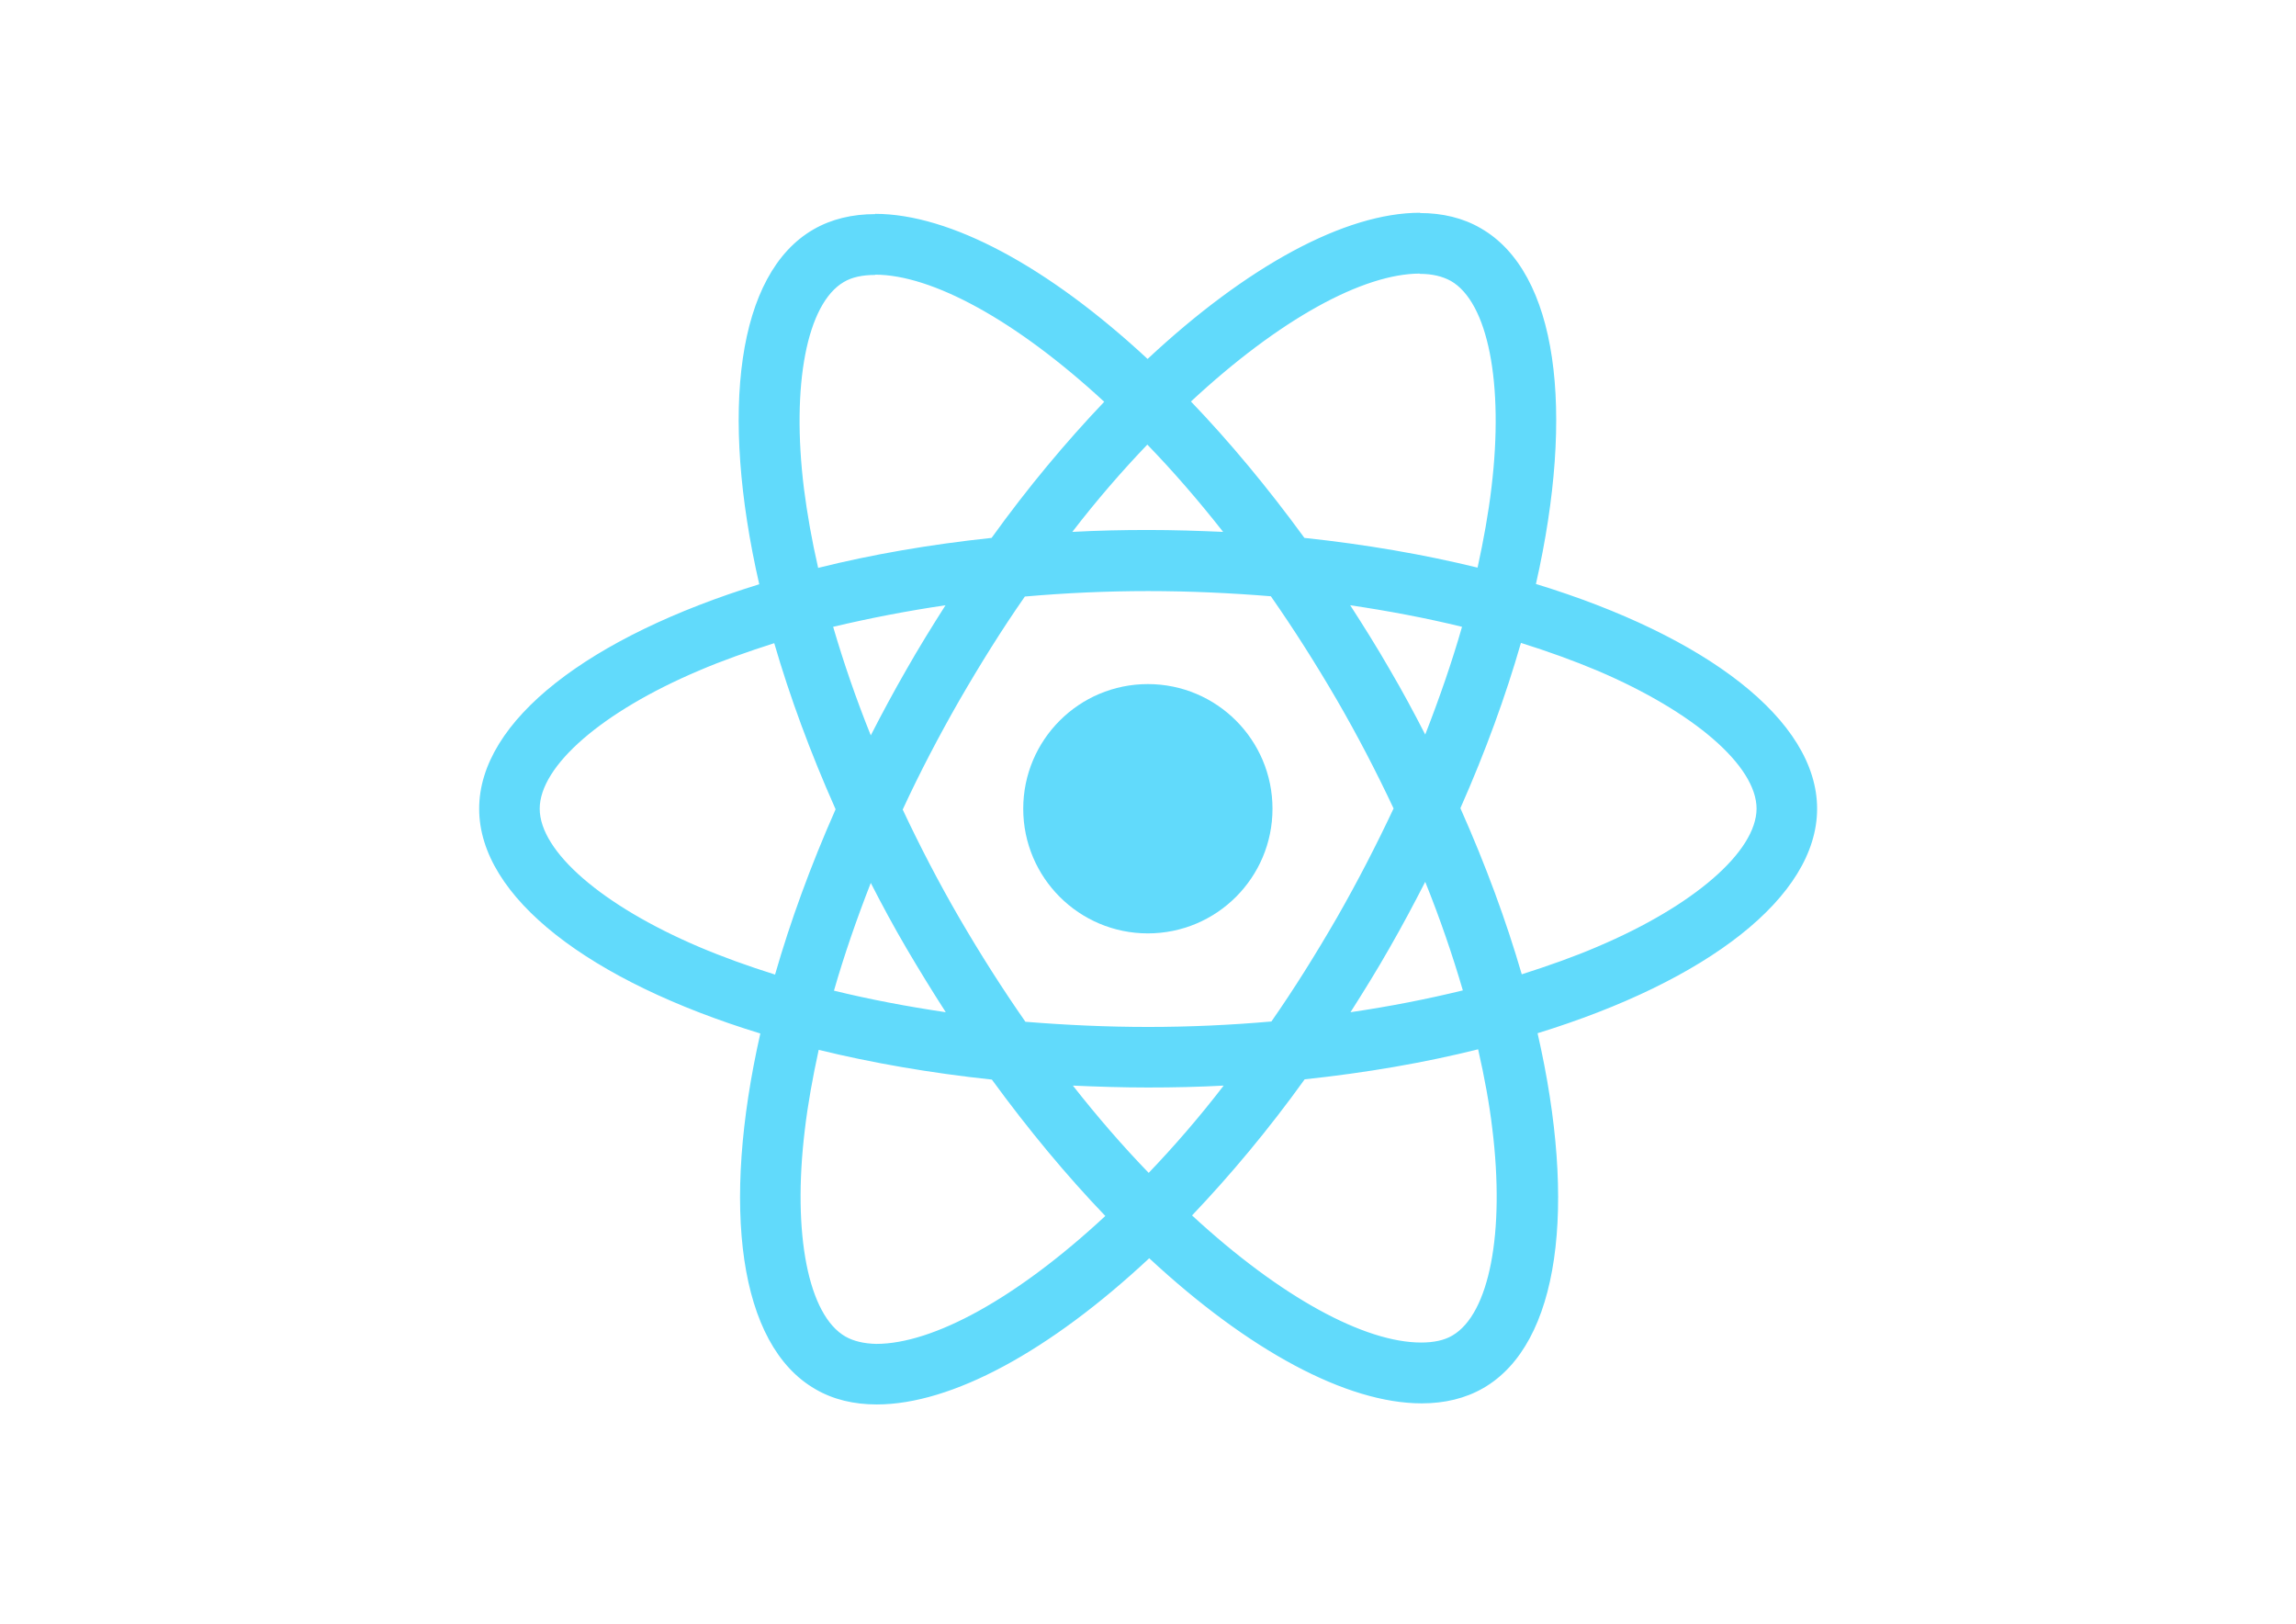
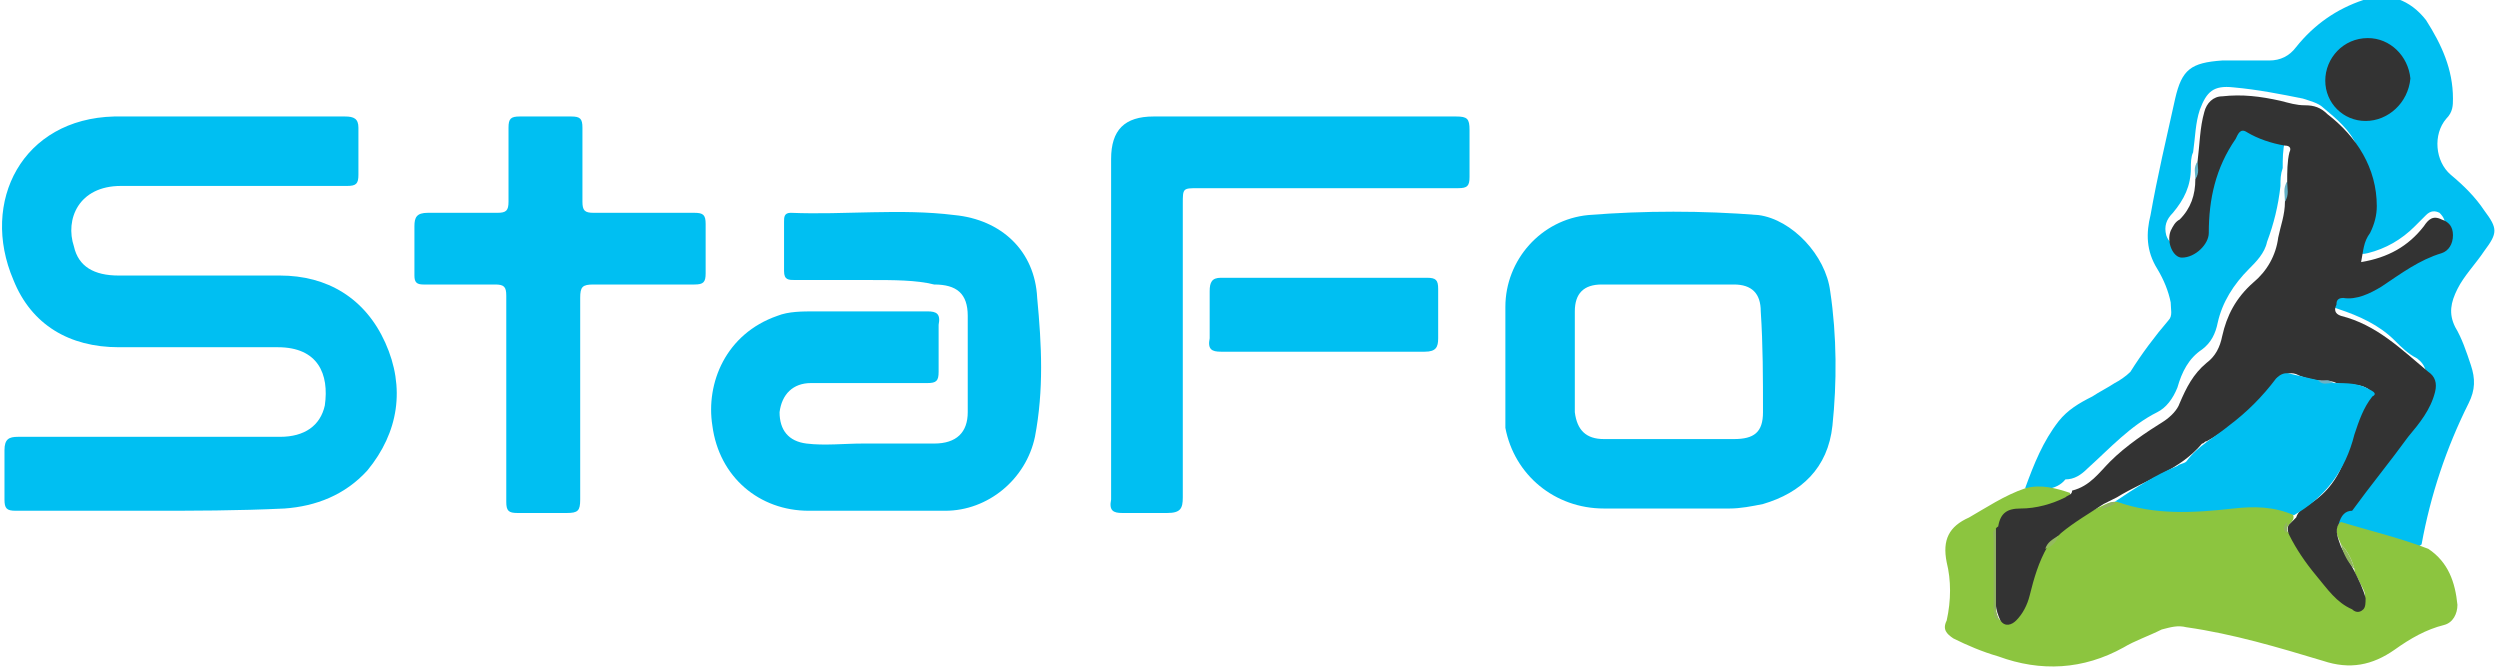
- <svg xmlns="http://www.w3.org/2000/svg" viewBox="0 0 841.9 595.3">
-   <g fill="#61DAFB">
-     <path d="M666.3 296.5c0-32.5-40.7-63.3-103.1-82.4 14.4-63.6 8-114.2-20.2-130.4-6.5-3.8-14.1-5.6-22.4-5.6v22.3c4.6 0 8.3.9 11.4 2.6 13.6 7.8 19.5 37.5 14.9 75.7-1.1 9.4-2.9 19.3-5.1 29.4-19.6-4.8-41-8.5-63.5-10.9-13.5-18.5-27.5-35.3-41.6-50 32.6-30.3 63.2-46.9 84-46.9V78c-27.5 0-63.5 19.6-99.9 53.6-36.4-33.8-72.4-53.2-99.9-53.2v22.3c20.7 0 51.4 16.5 84 46.6-14 14.7-28 31.4-41.3 49.9-22.6 2.4-44 6.1-63.6 11-2.3-10-4-19.7-5.2-29-4.7-38.2 1.1-67.9 14.6-75.8 3-1.8 6.9-2.6 11.5-2.6V78.5c-8.4 0-16 1.8-22.6 5.6-28.1 16.2-34.4 66.7-19.9 130.1-62.2 19.2-102.7 49.9-102.7 82.3 0 32.5 40.7 63.3 103.1 82.4-14.4 63.6-8 114.2 20.2 130.4 6.5 3.8 14.1 5.6 22.5 5.6 27.5 0 63.5-19.6 99.9-53.6 36.4 33.8 72.4 53.2 99.9 53.2 8.4 0 16-1.8 22.6-5.6 28.1-16.2 34.4-66.7 19.9-130.1 62-19.1 102.5-49.9 102.5-82.3zm-130.2-66.7c-3.7 12.9-8.3 26.2-13.5 39.5-4.1-8-8.4-16-13.1-24-4.6-8-9.5-15.8-14.4-23.4 14.2 2.1 27.9 4.7 41 7.9zm-45.8 106.5c-7.8 13.5-15.8 26.3-24.1 38.2-14.9 1.3-30 2-45.2 2-15.1 0-30.2-.7-45-1.9-8.3-11.9-16.4-24.6-24.2-38-7.6-13.1-14.5-26.4-20.8-39.8 6.2-13.4 13.2-26.8 20.7-39.9 7.8-13.5 15.8-26.3 24.1-38.2 14.9-1.3 30-2 45.2-2 15.1 0 30.2.7 45 1.9 8.3 11.9 16.4 24.6 24.2 38 7.6 13.1 14.5 26.4 20.8 39.8-6.3 13.4-13.2 26.8-20.7 39.9zm32.3-13c5.4 13.4 10 26.8 13.8 39.8-13.1 3.2-26.9 5.9-41.2 8 4.9-7.7 9.8-15.6 14.4-23.7 4.6-8 8.9-16.1 13-24.1zM421.2 430c-9.3-9.6-18.6-20.3-27.8-32 9 .4 18.2.7 27.5.7 9.4 0 18.7-.2 27.8-.7-9 11.7-18.3 22.4-27.5 32zm-74.4-58.9c-14.2-2.1-27.9-4.7-41-7.9 3.7-12.9 8.3-26.2 13.5-39.5 4.1 8 8.4 16 13.1 24 4.7 8 9.5 15.8 14.4 23.4zM420.7 163c9.3 9.6 18.6 20.3 27.8 32-9-.4-18.2-.7-27.5-.7-9.4 0-18.7.2-27.8.7 9-11.7 18.3-22.4 27.5-32zm-74 58.9c-4.9 7.7-9.8 15.6-14.4 23.7-4.6 8-8.9 16-13 24-5.4-13.4-10-26.8-13.8-39.8 13.1-3.1 26.9-5.8 41.2-7.9zm-90.5 125.2c-35.4-15.1-58.3-34.9-58.3-50.6 0-15.7 22.9-35.6 58.3-50.6 8.6-3.7 18-7 27.7-10.1 5.7 19.6 13.2 40 22.5 60.9-9.2 20.8-16.6 41.1-22.2 60.6-9.9-3.1-19.3-6.5-28-10.2zM310 490c-13.6-7.8-19.5-37.5-14.9-75.7 1.1-9.4 2.9-19.3 5.1-29.4 19.6 4.8 41 8.5 63.5 10.9 13.5 18.5 27.5 35.3 41.6 50-32.6 30.3-63.2 46.9-84 46.9-4.5-.1-8.3-1-11.3-2.7zm237.2-76.2c4.7 38.2-1.1 67.9-14.6 75.8-3 1.8-6.9 2.6-11.5 2.6-20.7 0-51.4-16.5-84-46.6 14-14.7 28-31.4 41.3-49.9 22.6-2.4 44-6.1 63.6-11 2.3 10.1 4.1 19.8 5.2 29.1zm38.5-66.7c-8.6 3.7-18 7-27.7 10.1-5.7-19.6-13.2-40-22.5-60.9 9.2-20.8 16.6-41.1 22.2-60.6 9.9 3.1 19.3 6.5 28.1 10.2 35.4 15.1 58.3 34.9 58.3 50.6-.1 15.7-23 35.6-58.4 50.6zM320.8 78.4z" />
-     <circle cx="420.9" cy="296.5" r="45.7" />
-     <path d="M520.5 78.1z" />
+ <svg xmlns="http://www.w3.org/2000/svg" version="1.1" id="Layer_1" x="0px" y="0px" viewBox="0 0 111.6 29.8" style="enable-background:new 0 0 111.6 29.8;" xml:space="preserve">
+   <style type="text/css">
+ 	.st0{fill:#00BFF2;}
+ 	.st1{fill:#8CC53F;}
+ 	.st2{fill:#333333;}
+ 	.st3{fill:#63B0C5;}
+ 	.st4{fill:#61B2C7;}
+ 	.st5{fill:#90B361;}
+ 	.st6{fill:#90B75C;}
+ 	.st7{fill:#94BB5E;}
+ 	.st8{fill:#91B264;}
+ 	.st9{fill:#90B65E;}
+ 	.st10{fill:#6CB2C5;}
+ </style>
+   <g>
+     <path class="st0" d="M6.7,22.8c-2,0-4,0-6,0c-0.4,0-0.5-0.1-0.5-0.5c0-0.7,0-1.4,0-2.2c0-0.5,0.2-0.6,0.6-0.6c3.9,0,7.8,0,11.7,0   c1.1,0,1.8-0.5,2-1.4c0.2-1.4-0.3-2.6-2.1-2.6c-2.4,0-4.8,0-7.1,0c-2.2,0-3.9-1-4.7-3C-0.9,9,1,5.3,5.1,5.2c3.4,0,6.9,0,10.3,0   c0.4,0,0.6,0.1,0.6,0.5c0,0.7,0,1.4,0,2.1c0,0.4-0.1,0.5-0.5,0.5c-3.4,0-6.7,0-10.1,0c-1.9,0-2.5,1.5-2.1,2.7   c0.2,0.9,0.9,1.3,2,1.3c2.4,0,4.8,0,7.2,0c2.1,0,3.8,1,4.7,3c0.9,2,0.6,4-0.8,5.7c-1,1.1-2.3,1.6-3.7,1.7   C10.6,22.8,8.6,22.8,6.7,22.8z" />
+     <path class="st0" d="M90.4,21.8c0.4-1.1,0.8-2.1,1.5-3c0.4-0.5,0.9-0.8,1.5-1.1c0.3-0.2,0.7-0.4,1-0.6c0.2-0.1,0.5-0.3,0.7-0.5   c0.5-0.8,1.1-1.6,1.7-2.3c0.2-0.2,0.1-0.5,0.1-0.8c-0.1-0.5-0.3-1-0.6-1.5c-0.5-0.8-0.5-1.6-0.3-2.4c0.3-1.7,0.7-3.4,1.1-5.2   c0.3-1.3,0.7-1.6,2.1-1.7c0.7,0,1.4,0,2.1,0c0.5,0,0.9-0.2,1.2-0.6c0.8-1,1.8-1.7,3-2.1c1.1-0.4,2.1,0,2.8,0.9   c0.7,1.1,1.2,2.2,1.2,3.5c0,0.3,0,0.6-0.3,0.9c-0.6,0.7-0.5,1.9,0.2,2.5c0.6,0.5,1.1,1,1.5,1.6c0.6,0.8,0.6,1,0,1.8   c-0.4,0.6-0.9,1.1-1.2,1.7c-0.3,0.6-0.4,1.1-0.1,1.7c0.3,0.5,0.5,1.1,0.7,1.7c0.2,0.6,0.2,1.1-0.1,1.7c-1,2-1.7,4.1-2.1,6.3   c-0.1,0.1-0.2,0.1-0.2,0.1c-1.1-0.4-2.3-0.7-3.4-1c-0.1,0-0.2-0.1-0.3-0.2c-0.1-0.4,0.2-0.7,0.4-1c0.9-1.2,1.9-2.4,2.8-3.6   c0.3-0.4,0.6-0.9,0.8-1.4c0.2-0.5,0.1-0.9-0.3-1.2c-0.4-0.2-0.7-0.5-1-0.8c-0.7-0.7-1.6-1.1-2.5-1.4c-0.3-0.1-0.5-0.2-0.5-0.5   c0-0.3,0.1-0.6,0.5-0.6c0.7,0,1.3-0.3,1.8-0.7c0.8-0.5,1.5-1.1,2.4-1.3c0.2-0.1,0.4-0.2,0.5-0.5c0.1-0.3,0-0.5-0.2-0.7   c-0.2-0.1-0.4-0.1-0.6,0.1c-0.2,0.2-0.3,0.3-0.5,0.5c-0.6,0.6-1.3,1-2.1,1.2c-0.4,0.1-0.5,0-0.5-0.5c0.1-0.2,0.1-0.5,0.2-0.7   c0.7-1.2,0.4-2.4-0.2-3.6c-0.3-0.7-0.9-1.2-1.5-1.7c-0.2-0.2-0.6-0.3-0.9-0.4c-1-0.2-2-0.4-3.1-0.5c-0.9-0.1-1.2,0.2-1.5,1   c-0.2,0.6-0.2,1.2-0.3,1.9c-0.1,0.2-0.1,0.5-0.1,0.7c0,0.8-0.3,1.4-0.8,2c-0.3,0.3-0.4,0.6-0.3,1c0.1,0.3,0.3,0.5,0.7,0.3   c0.5-0.2,0.7-0.4,0.7-1c0-0.7,0.1-1.5,0.2-2.2c0.2-0.8,0.7-1.5,1.1-2.2c0.1-0.2,0.4-0.2,0.6-0.1c0.5,0.2,1,0.4,1.6,0.5   c0.3,0,0.4,0.2,0.4,0.5c-0.1,0.4-0.1,0.8-0.1,1.2c-0.1,0.3-0.1,0.5-0.1,0.8c-0.1,0.9-0.3,1.7-0.6,2.5c-0.1,0.5-0.5,0.9-0.8,1.2   c-0.7,0.7-1.2,1.5-1.4,2.4c-0.1,0.5-0.3,0.9-0.7,1.2c-0.6,0.4-0.9,1-1.1,1.7c-0.2,0.5-0.5,0.9-0.9,1.1c-1.2,0.6-2.1,1.6-3.1,2.5   c-0.3,0.3-0.6,0.5-1,0.5C91.8,21.9,91.1,21.9,90.4,21.8z" />
+     <path class="st0" d="M38.8,12.5c-1.1,0-2.2,0-3.3,0c-0.3,0-0.5,0-0.5-0.4c0-0.7,0-1.5,0-2.2c0-0.2,0-0.4,0.3-0.4   c2.4,0.1,4.9-0.2,7.3,0.1c2.1,0.2,3.6,1.6,3.7,3.7c0.2,2.1,0.3,4.1-0.1,6.2c-0.4,1.9-2.1,3.3-4,3.3c-2,0-4,0-6.1,0   c-2.2,0-4-1.5-4.3-3.8c-0.3-1.9,0.6-4.1,2.9-4.9c0.5-0.2,1.1-0.2,1.7-0.2c1.7,0,3.3,0,5,0c0.4,0,0.6,0.1,0.5,0.6c0,0.7,0,1.4,0,2.1   c0,0.4-0.1,0.5-0.5,0.5c-1.7,0-3.5,0-5.2,0c-0.8,0-1.3,0.5-1.4,1.3c0,0.8,0.4,1.3,1.2,1.4c0.8,0.1,1.7,0,2.5,0c1.1,0,2.2,0,3.2,0   c1,0,1.5-0.5,1.5-1.4c0-1.4,0-2.9,0-4.3c0-1-0.5-1.4-1.5-1.4C40.9,12.5,39.9,12.5,38.8,12.5C38.8,12.5,38.8,12.5,38.8,12.5z" />
+     <path class="st1" d="M90.4,21.8c0.7-0.2,1.4,0,2,0.2c0.1,0.3-0.1,0.4-0.3,0.5c-0.6,0.3-1.2,0.5-1.8,0.5c-0.6,0-1,0.2-1.1,0.8   c-0.2,0.6,0,1.3-0.1,1.9c0,0.4,0,0.9,0,1.3c0,0.2,0,0.5,0.2,0.7c0.3,0.2,0.5,0.1,0.6-0.1c0.2-0.3,0.3-0.6,0.4-1   c0.2-0.7,0.4-1.4,0.9-2.1c0.2-0.2,0.4-0.4,0.6-0.6c0.6-0.5,1.3-1,2-1.3c0.2-0.1,0.4-0.2,0.7-0.2c0.2,0,0.4,0.1,0.6,0.1   c1.4,0.4,2.8,0.2,4.2,0.1c1-0.1,2-0.1,3,0.3c0.2,0.2,0,0.4-0.1,0.5c-0.1,0.1-0.2,0.3,0,0.4c0.6,1,1.3,2,2.2,2.7   c0.3,0.2,0.6,0.7,1,0.4c0.4-0.3,0-0.7-0.1-1c-0.1-0.2-0.2-0.3-0.2-0.5c-0.1-0.4-0.3-0.8-0.6-1.1c-0.1-0.3-0.4-0.7,0-1   c1.3,0.4,2.6,0.7,3.9,1.2c0.9,0.6,1.2,1.5,1.3,2.5c0,0.4-0.2,0.8-0.6,0.9c-0.8,0.2-1.5,0.6-2.2,1.1c-1,0.7-2,0.9-3.2,0.5   c-2-0.6-4-1.2-6.1-1.5c-0.4-0.1-0.7,0-1.1,0.1c-0.6,0.3-1.2,0.5-1.7,0.8c-1.8,1-3.7,1.1-5.6,0.4c-0.7-0.2-1.4-0.5-2-0.8   c-0.3-0.2-0.5-0.4-0.3-0.8c0.2-0.9,0.2-1.8,0-2.6c-0.2-1,0.1-1.6,1-2C88.6,22.7,89.5,22.1,90.4,21.8z" />
+     <path class="st0" d="M49.6,14.6c0-2.5,0-5,0-7.5c0-1.3,0.6-1.9,1.9-1.9c4.5,0,9,0,13.5,0c0.5,0,0.6,0.1,0.6,0.6c0,0.7,0,1.4,0,2.1   c0,0.4-0.1,0.5-0.5,0.5c-3.9,0-7.7,0-11.6,0c-0.7,0-0.7,0-0.7,0.7c0,4.4,0,8.7,0,13.1c0,0.5-0.1,0.7-0.7,0.7c-0.7,0-1.3,0-2,0   c-0.4,0-0.6-0.1-0.5-0.6C49.6,19.7,49.6,17.1,49.6,14.6z" />
+     <path class="st0" d="M22.6,17.8c0-1.5,0-3.1,0-4.6c0-0.4-0.1-0.5-0.5-0.5c-1.1,0-2.1,0-3.2,0c-0.3,0-0.4-0.1-0.4-0.4   c0-0.7,0-1.4,0-2.2c0-0.4,0.1-0.6,0.6-0.6c1,0,2.1,0,3.1,0c0.4,0,0.5-0.1,0.5-0.5c0-1.1,0-2.2,0-3.3c0-0.4,0.1-0.5,0.5-0.5   c0.8,0,1.5,0,2.3,0c0.4,0,0.5,0.1,0.5,0.5c0,1.1,0,2.2,0,3.3c0,0.4,0.1,0.5,0.5,0.5c1.5,0,3,0,4.5,0c0.4,0,0.5,0.1,0.5,0.5   c0,0.7,0,1.5,0,2.2c0,0.4-0.1,0.5-0.5,0.5c-1.5,0-3,0-4.5,0c-0.5,0-0.6,0.1-0.6,0.6c0,3,0,6,0,9c0,0.5-0.1,0.6-0.6,0.6   c-0.7,0-1.4,0-2.2,0c-0.4,0-0.5-0.1-0.5-0.5C22.6,20.8,22.6,19.3,22.6,17.8z" />
+     <path class="st0" d="M59.1,12.4c1.5,0,3.1,0,4.6,0c0.4,0,0.5,0.1,0.5,0.5c0,0.7,0,1.4,0,2.2c0,0.4-0.1,0.6-0.6,0.6   c-2.1,0-4.2,0-6.3,0c-0.9,0-1.9,0-2.8,0c-0.4,0-0.6-0.1-0.5-0.6c0-0.7,0-1.4,0-2.1c0-0.4,0.1-0.6,0.5-0.6   C56.1,12.4,57.6,12.4,59.1,12.4z" />
+     <path class="st2" d="M104.4,23.4c-0.2,0.3,0,0.7,0.1,1c0.2,0.4,0.4,0.7,0.6,1.1c0.2,0.4,0.4,0.8,0.5,1.2c0,0.2,0,0.4-0.1,0.5   c-0.2,0.2-0.4,0.1-0.5,0c-0.7-0.3-1.1-0.9-1.6-1.5c-0.5-0.6-0.9-1.2-1.2-1.8c-0.1-0.2-0.1-0.4,0-0.5c0.1-0.1,0.2-0.2,0.3-0.3   c0.1-0.3,0.3-0.4,0.6-0.6c0.8-0.5,1.3-1.2,1.6-2.1c0.4-0.9,0.5-1.8,1.1-2.7c0.1-0.2,0-0.3-0.2-0.4c-0.4-0.2-0.9-0.1-1.3-0.2   c-0.2-0.1-0.4-0.1-0.5-0.1c-0.4,0-0.9-0.1-1.3-0.3c-0.3-0.1-0.5,0-0.7,0.2c-1,1.1-2,2.1-3.3,2.8c-0.1,0-0.1,0.1-0.2,0.1   c-1,1.2-2.5,1.6-3.8,2.4c-0.2,0.1-0.4,0.2-0.6,0.3c-0.6,0.4-1.3,0.8-1.9,1.3c-0.2,0.2-0.4,0.4-0.6,0.6c-0.4,0.7-0.6,1.4-0.8,2.2   c-0.1,0.4-0.3,0.8-0.6,1.1c-0.2,0.2-0.5,0.3-0.7,0c-0.1-0.2-0.2-0.5-0.2-0.7c0-1,0-2,0-3c0-0.2-0.1-0.4,0.1-0.5   c0.1-0.6,0.4-0.8,1-0.8c0.7,0,1.4-0.2,2-0.5c0.1-0.1,0.3-0.1,0.3-0.3c0.8-0.2,1.2-0.8,1.7-1.3c0.7-0.7,1.6-1.3,2.4-1.8   c0.3-0.2,0.6-0.5,0.7-0.8c0.3-0.7,0.6-1.3,1.2-1.8c0.4-0.3,0.6-0.7,0.7-1.2c0.2-0.9,0.6-1.7,1.4-2.4c0.6-0.5,1-1.2,1.1-2   c0.1-0.5,0.3-1,0.3-1.6c0.1-0.3,0-0.6,0.1-0.9c0-0.4,0-0.9,0.1-1.3c0.1-0.2,0-0.3-0.2-0.3c-0.6-0.1-1.2-0.3-1.7-0.6   c-0.3-0.2-0.4,0.1-0.5,0.3c-0.9,1.3-1.2,2.7-1.2,4.2c0,0.5-0.6,1.1-1.2,1.1c-0.4,0-0.7-0.7-0.5-1.2c0.1-0.2,0.2-0.4,0.4-0.5   C97.8,9.3,98,8.7,98,8c0.1-0.2,0-0.5,0.1-0.8c0.1-0.8,0.1-1.5,0.3-2.2c0.1-0.4,0.4-0.7,0.8-0.7c0.9-0.1,1.7,0,2.6,0.2   c0.4,0.1,0.7,0.2,1.1,0.2c0.4,0,0.7,0.1,1,0.4c1.3,1,2.2,2.4,2.2,4.1c0,0.4-0.1,0.8-0.3,1.2c-0.3,0.4-0.3,0.8-0.4,1.3   c1.2-0.2,2.1-0.7,2.8-1.6c0.2-0.3,0.4-0.5,0.8-0.3c0.3,0.1,0.5,0.3,0.5,0.7c0,0.4-0.2,0.7-0.5,0.8c-1,0.3-1.8,0.9-2.7,1.5   c-0.5,0.3-1.1,0.6-1.7,0.5c-0.3,0-0.3,0.2-0.3,0.3c-0.1,0.2-0.1,0.4,0.2,0.5c1.6,0.4,2.7,1.5,3.9,2.5c0.3,0.2,0.4,0.5,0.3,0.9   c-0.2,0.8-0.7,1.4-1.2,2c-0.8,1.1-1.7,2.2-2.5,3.3C104.7,22.8,104.5,23,104.4,23.4z" />
+     <path class="st2" d="M105.6,5.4c-1,0-1.8-0.8-1.8-1.8c0-1,0.8-1.9,1.9-1.9c1,0,1.8,0.8,1.9,1.8C107.5,4.6,106.6,5.4,105.6,5.4z" />
+     <path class="st3" d="M102.1,8.1c0,0.3,0.1,0.6-0.1,0.9C102,8.7,101.9,8.4,102.1,8.1z" />
+     <path class="st4" d="M98.1,7.2c0,0.3,0.1,0.5-0.1,0.8C98,7.7,97.9,7.5,98.1,7.2z" />
+     <g>
+       <path class="st0" d="M81.7,13c-0.2-1.6-1.7-3.2-3.2-3.4c-2.5-0.2-5.1-0.2-7.6,0c-2.1,0.2-3.7,2-3.7,4.1c0,1.6,0,3.3,0,4.9    c0,0.2,0,0.4,0,0.5c0.4,2.1,2.2,3.6,4.4,3.6c1,0,1.9,0,2.9,0c0.9,0,1.8,0,2.7,0c0.5,0,1-0.1,1.5-0.2c1.7-0.5,2.9-1.6,3.1-3.5    C82,17.1,82,15,81.7,13z M78.7,18.4c0,0.9-0.4,1.2-1.3,1.2c-1,0-1.9,0-2.9,0c0,0,0,0,0,0c-1,0-1.9,0-2.9,0c-0.8,0-1.2-0.4-1.3-1.2    c0-1.5,0-3,0-4.5c0-0.8,0.4-1.2,1.2-1.2c2,0,4,0,5.9,0c0.8,0,1.2,0.4,1.2,1.2C78.7,15.4,78.7,16.9,78.7,18.4z" />
+     </g>
+     <path class="st0" d="M94.4,22.4c0.9-0.6,1.8-1.2,2.8-1.6c0.1-0.1,0.3-0.1,0.4-0.2c0.5-0.7,1.3-1.1,1.9-1.6c0.8-0.6,1.5-1.3,2.1-2.1   c0.2-0.2,0.4-0.3,0.7-0.2c0.4,0.1,0.9,0.2,1.3,0.3c0.2,0.1,0.4,0,0.6,0.1c0.6,0,1.1,0,1.6,0.3c0.2,0.1,0.3,0.2,0.1,0.3   c-0.4,0.5-0.6,1.1-0.8,1.7c-0.4,1.6-1.3,2.8-2.7,3.6c-0.9-0.4-1.8-0.4-2.7-0.3c-1.8,0.2-3.5,0.3-5.2-0.3   C94.3,22.4,94.3,22.4,94.4,22.4z" />
+     <path class="st5" d="M89.1,23.6c0,1.2,0,2.4,0,3.6c0,0-0.1,0-0.1,0c0-1,0-2,0-3.1C89,23.9,88.9,23.7,89.1,23.6z" />
+     <path class="st6" d="M105.1,25.4c-0.3-0.3-0.5-0.7-0.6-1.1C104.8,24.6,105,25,105.1,25.4z" />
+     <path class="st7" d="M91.3,24.5c0.1-0.3,0.3-0.4,0.6-0.6C91.8,24.2,91.6,24.4,91.3,24.5z" />
+     <path class="st8" d="M94.4,22.4c0,0,0,0.1,0,0.1c-0.2,0.1-0.4,0.2-0.6,0.2C94,22.5,94.2,22.4,94.4,22.4z" />
+     <path class="st6" d="M89,27.1C89,27.1,89.1,27.1,89,27.1c0.1,0.2,0.2,0.4,0.2,0.6C89,27.6,89,27.4,89,27.1z" />
+     <path class="st9" d="M102.1,23.3c0,0.2,0,0.4,0,0.5C101.9,23.7,101.9,23.5,102.1,23.3z" />
+     <path class="st10" d="M104.1,17.1c-0.2,0-0.4,0.1-0.6-0.1C103.8,17,104,16.9,104.1,17.1z" />
  </g>
</svg>
